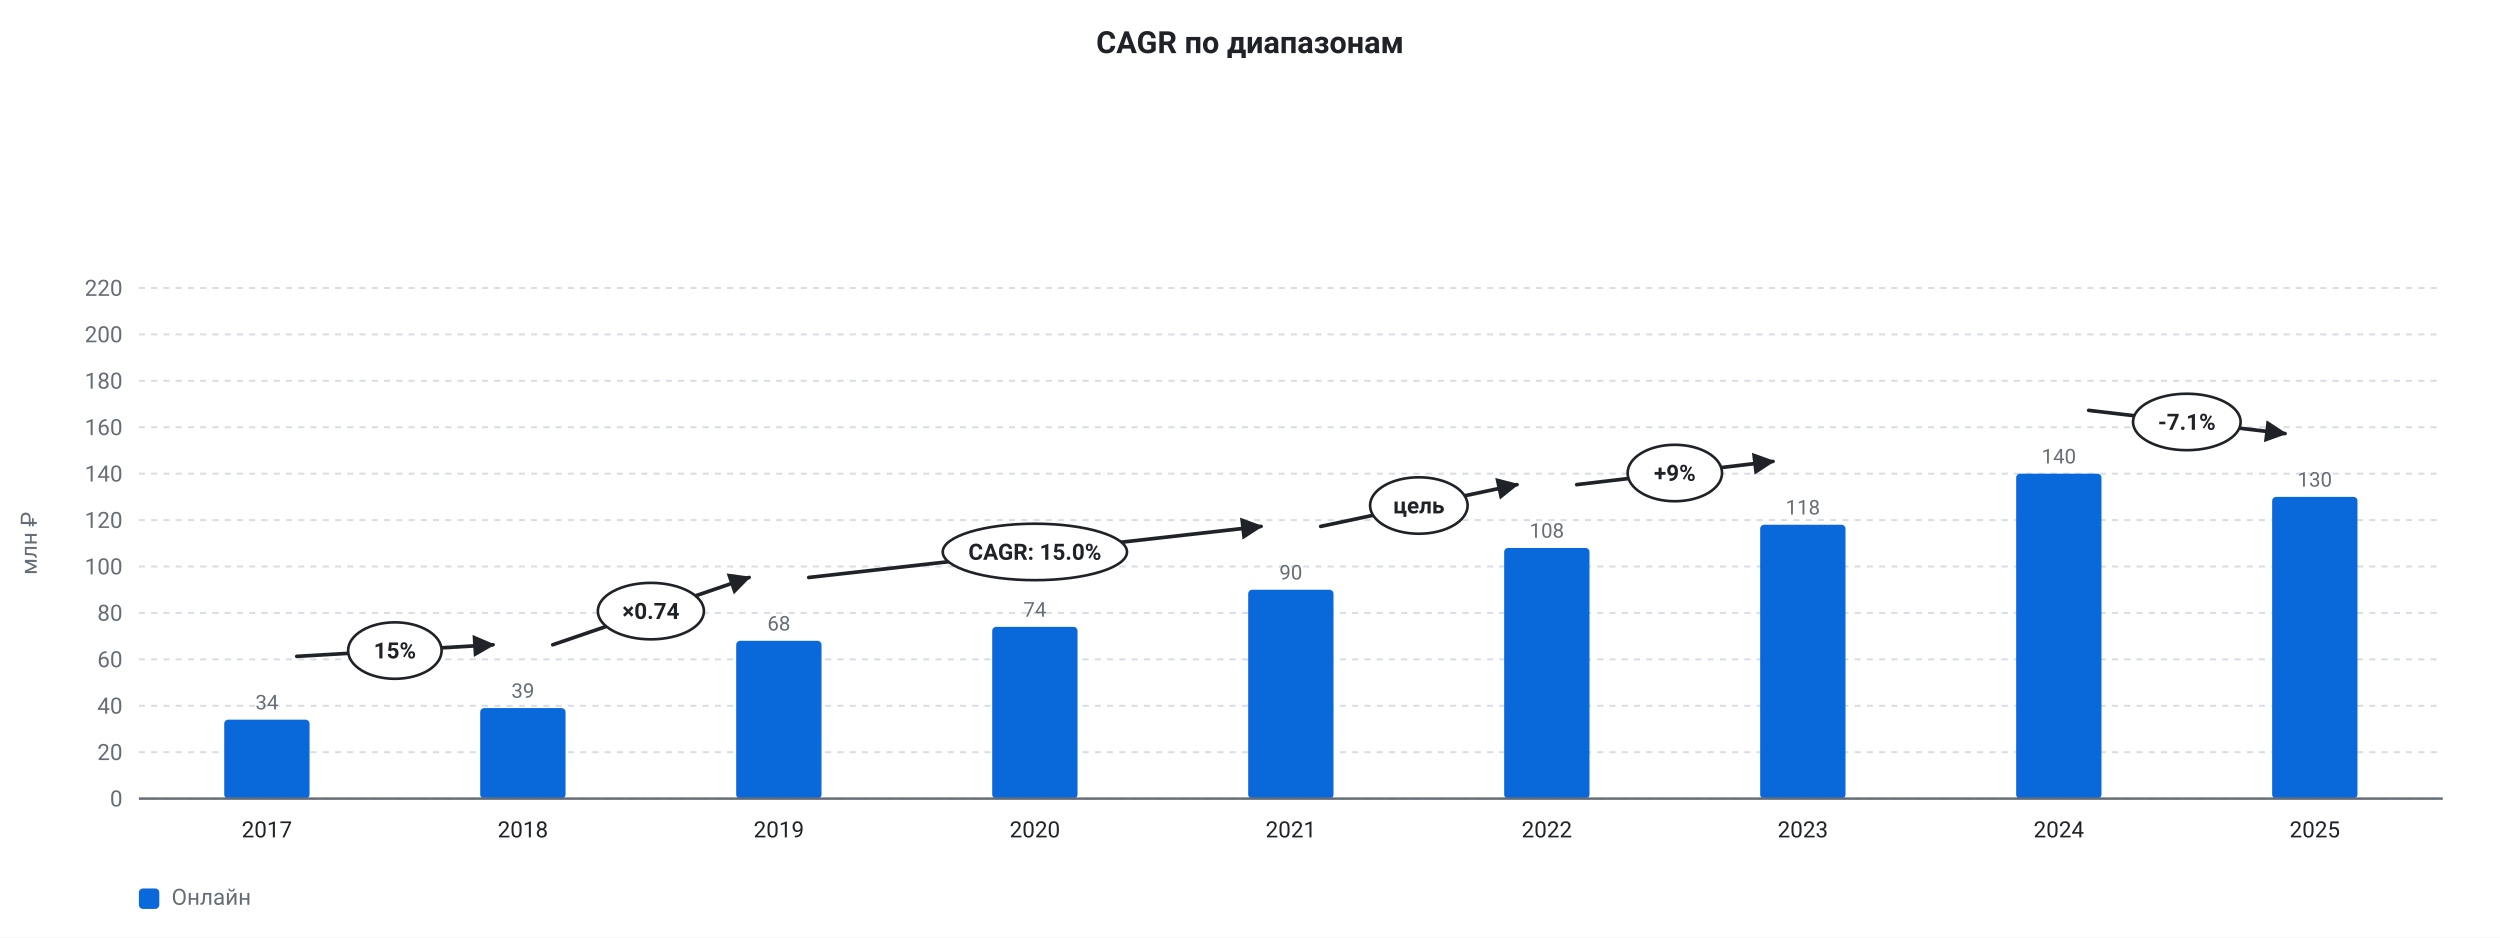
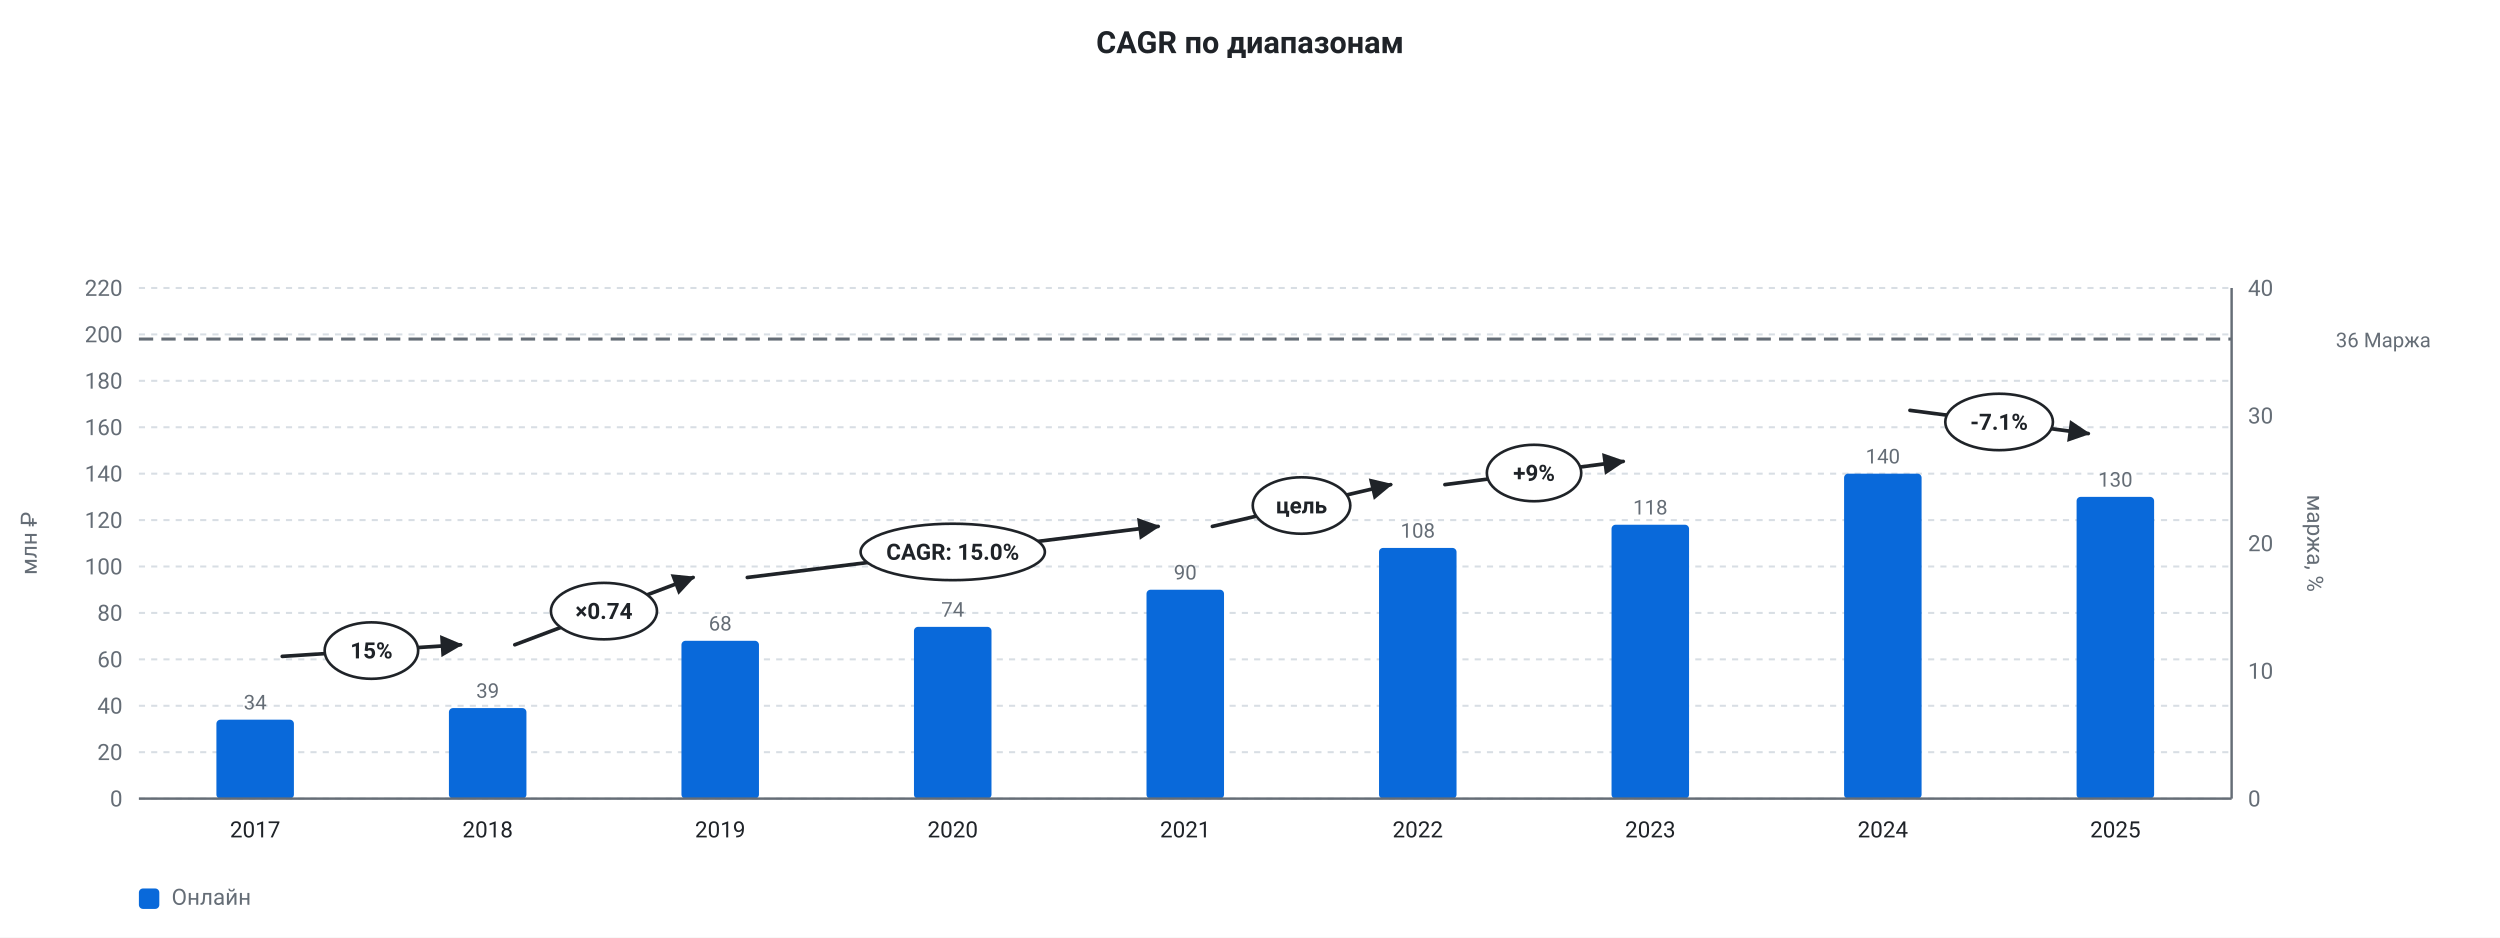
<svg xmlns="http://www.w3.org/2000/svg" viewBox="0 0 1224 459" width="1224" height="459" role="img" font-family="system-ui, -apple-system, &quot;Segoe UI&quot;, Roboto, sans-serif">
  <rect data-bg="canvas" x="0" y="0" width="1224" height="459" fill="#ffffff" />
  <text x="612" y="26" fill="#1f2328" font-size="15" text-anchor="middle" font-weight="600">CAGR по диапазонам</text>
-   <line x1="68" y1="391" x2="1196" y2="391" stroke="#d8dee4" stroke-width="1" stroke-dasharray="3 3" />
+   <line x1="68" y1="391" x2="1092.6" y2="391" stroke="#d8dee4" stroke-width="1" stroke-dasharray="3 3" />
  <text x="60" y="394.85" fill="#656d76" font-size="11" text-anchor="end">0</text>
-   <line x1="68" y1="368.27" x2="1196" y2="368.27" stroke="#d8dee4" stroke-width="1" stroke-dasharray="3 3" />
+   <line x1="68" y1="368.27" x2="1092.6" y2="368.27" stroke="#d8dee4" stroke-width="1" stroke-dasharray="3 3" />
  <text x="60" y="372.12" fill="#656d76" font-size="11" text-anchor="end">20</text>
-   <line x1="68" y1="345.55" x2="1196" y2="345.55" stroke="#d8dee4" stroke-width="1" stroke-dasharray="3 3" />
+   <line x1="68" y1="345.55" x2="1092.6" y2="345.55" stroke="#d8dee4" stroke-width="1" stroke-dasharray="3 3" />
  <text x="60" y="349.4" fill="#656d76" font-size="11" text-anchor="end">40</text>
-   <line x1="68" y1="322.82" x2="1196" y2="322.82" stroke="#d8dee4" stroke-width="1" stroke-dasharray="3 3" />
+   <line x1="68" y1="322.82" x2="1092.6" y2="322.82" stroke="#d8dee4" stroke-width="1" stroke-dasharray="3 3" />
  <text x="60" y="326.67" fill="#656d76" font-size="11" text-anchor="end">60</text>
-   <line x1="68" y1="300.09" x2="1196" y2="300.09" stroke="#d8dee4" stroke-width="1" stroke-dasharray="3 3" />
+   <line x1="68" y1="300.09" x2="1092.6" y2="300.09" stroke="#d8dee4" stroke-width="1" stroke-dasharray="3 3" />
  <text x="60" y="303.94" fill="#656d76" font-size="11" text-anchor="end">80</text>
-   <line x1="68" y1="277.36" x2="1196" y2="277.36" stroke="#d8dee4" stroke-width="1" stroke-dasharray="3 3" />
+   <line x1="68" y1="277.36" x2="1092.6" y2="277.36" stroke="#d8dee4" stroke-width="1" stroke-dasharray="3 3" />
  <text x="60" y="281.21" fill="#656d76" font-size="11" text-anchor="end">100</text>
-   <line x1="68" y1="254.64" x2="1196" y2="254.64" stroke="#d8dee4" stroke-width="1" stroke-dasharray="3 3" />
+   <line x1="68" y1="254.64" x2="1092.6" y2="254.64" stroke="#d8dee4" stroke-width="1" stroke-dasharray="3 3" />
  <text x="60" y="258.49" fill="#656d76" font-size="11" text-anchor="end">120</text>
-   <line x1="68" y1="231.91" x2="1196" y2="231.91" stroke="#d8dee4" stroke-width="1" stroke-dasharray="3 3" />
+   <line x1="68" y1="231.91" x2="1092.6" y2="231.91" stroke="#d8dee4" stroke-width="1" stroke-dasharray="3 3" />
  <text x="60" y="235.76" fill="#656d76" font-size="11" text-anchor="end">140</text>
-   <line x1="68" y1="209.18" x2="1196" y2="209.18" stroke="#d8dee4" stroke-width="1" stroke-dasharray="3 3" />
+   <line x1="68" y1="209.18" x2="1092.6" y2="209.18" stroke="#d8dee4" stroke-width="1" stroke-dasharray="3 3" />
  <text x="60" y="213.03" fill="#656d76" font-size="11" text-anchor="end">160</text>
-   <line x1="68" y1="186.45" x2="1196" y2="186.45" stroke="#d8dee4" stroke-width="1" stroke-dasharray="3 3" />
+   <line x1="68" y1="186.45" x2="1092.6" y2="186.45" stroke="#d8dee4" stroke-width="1" stroke-dasharray="3 3" />
  <text x="60" y="190.3" fill="#656d76" font-size="11" text-anchor="end">180</text>
-   <line x1="68" y1="163.73" x2="1196" y2="163.73" stroke="#d8dee4" stroke-width="1" stroke-dasharray="3 3" />
+   <line x1="68" y1="163.73" x2="1092.6" y2="163.73" stroke="#d8dee4" stroke-width="1" stroke-dasharray="3 3" />
  <text x="60" y="167.58" fill="#656d76" font-size="11" text-anchor="end">200</text>
-   <line x1="68" y1="141" x2="1196" y2="141" stroke="#d8dee4" stroke-width="1" stroke-dasharray="3 3" />
+   <line x1="68" y1="141" x2="1092.6" y2="141" stroke="#d8dee4" stroke-width="1" stroke-dasharray="3 3" />
  <text x="60" y="144.85" fill="#656d76" font-size="11" text-anchor="end">220</text>
  <text x="18" y="266" fill="#656d76" font-size="11" text-anchor="middle" transform="rotate(-90 18 266)">млн ₽</text>
-   <rect x="109.78" y="352.36" width="41.78" height="38.64" fill="#0969da" rx="2" data-bar="0-0" />
-   <text x="130.67" y="347.36" fill="#656d76" font-size="10" text-anchor="middle">34</text>
-   <text x="130.67" y="410" fill="#1f2328" font-size="11" text-anchor="middle">2017</text>
-   <rect x="235.11" y="346.68" width="41.78" height="44.32" fill="#0969da" rx="2" data-bar="1-0" />
-   <text x="256" y="341.68" fill="#656d76" font-size="10" text-anchor="middle">39</text>
-   <text x="256" y="410" fill="#1f2328" font-size="11" text-anchor="middle">2018</text>
-   <rect x="360.44" y="313.73" width="41.78" height="77.27" fill="#0969da" rx="2" data-bar="2-0" />
-   <text x="381.33" y="308.73" fill="#656d76" font-size="10" text-anchor="middle">68</text>
-   <text x="381.33" y="410" fill="#1f2328" font-size="11" text-anchor="middle">2019</text>
-   <rect x="485.78" y="306.91" width="41.78" height="84.09" fill="#0969da" rx="2" data-bar="3-0" />
-   <text x="506.67" y="301.91" fill="#656d76" font-size="10" text-anchor="middle">74</text>
-   <text x="506.67" y="410" fill="#1f2328" font-size="11" text-anchor="middle">2020</text>
-   <rect x="611.11" y="288.73" width="41.78" height="102.27" fill="#0969da" rx="2" data-bar="4-0" />
-   <text x="632" y="283.73" fill="#656d76" font-size="10" text-anchor="middle">90</text>
-   <text x="632" y="410" fill="#1f2328" font-size="11" text-anchor="middle">2021</text>
-   <rect x="736.44" y="268.27" width="41.78" height="122.73" fill="#0969da" rx="2" data-bar="5-0" />
-   <text x="757.33" y="263.27" fill="#656d76" font-size="10" text-anchor="middle">108</text>
-   <text x="757.33" y="410" fill="#1f2328" font-size="11" text-anchor="middle">2022</text>
-   <rect x="861.78" y="256.91" width="41.78" height="134.09" fill="#0969da" rx="2" data-bar="6-0" />
-   <text x="882.67" y="251.91" fill="#656d76" font-size="10" text-anchor="middle">118</text>
-   <text x="882.67" y="410" fill="#1f2328" font-size="11" text-anchor="middle">2023</text>
-   <rect x="987.11" y="231.91" width="41.78" height="159.09" fill="#0969da" rx="2" data-bar="7-0" />
-   <text x="1008" y="226.91" fill="#656d76" font-size="10" text-anchor="middle">140</text>
-   <text x="1008" y="410" fill="#1f2328" font-size="11" text-anchor="middle">2024</text>
-   <rect x="1112.44" y="243.27" width="41.78" height="147.73" fill="#0969da" rx="2" data-bar="8-0" />
-   <text x="1133.33" y="238.27" fill="#656d76" font-size="10" text-anchor="middle">130</text>
-   <text x="1133.33" y="410" fill="#1f2328" font-size="11" text-anchor="middle">2025</text>
-   <line x1="68" y1="391" x2="1196" y2="391" stroke="#656d76" stroke-width="1.2" />
+   <line x1="1092.6" y1="141" x2="1092.6" y2="391" stroke="#656d76" stroke-width="1.2" data-axis-line="y2" />
+   <text x="1100.6" y="394.85" fill="#656d76" font-size="11" text-anchor="start" data-y2-tick="0">0</text>
+   <text x="1100.6" y="332.35" fill="#656d76" font-size="11" text-anchor="start" data-y2-tick="10">10</text>
+   <text x="1100.6" y="269.85" fill="#656d76" font-size="11" text-anchor="start" data-y2-tick="20">20</text>
+   <text x="1100.6" y="207.35" fill="#656d76" font-size="11" text-anchor="start" data-y2-tick="30">30</text>
+   <text x="1100.6" y="144.85" fill="#656d76" font-size="11" text-anchor="start" data-y2-tick="40">40</text>
+   <text x="1129.6" y="266" fill="#656d76" font-size="11" text-anchor="middle" transform="rotate(90 1129.6 266)" data-y2-label="1">маржа, %</text>
+   <rect x="105.95" y="352.36" width="37.95" height="38.64" fill="#0969da" rx="2" data-bar="0-0" />
+   <text x="124.92" y="347.36" fill="#656d76" font-size="10" text-anchor="middle">34</text>
+   <text x="124.92" y="410" fill="#1f2328" font-size="11" text-anchor="middle">2017</text>
+   <rect x="219.79" y="346.68" width="37.95" height="44.32" fill="#0969da" rx="2" data-bar="1-0" />
+   <text x="238.77" y="341.68" fill="#656d76" font-size="10" text-anchor="middle">39</text>
+   <text x="238.77" y="410" fill="#1f2328" font-size="11" text-anchor="middle">2018</text>
+   <rect x="333.64" y="313.73" width="37.95" height="77.27" fill="#0969da" rx="2" data-bar="2-0" />
+   <text x="352.61" y="308.73" fill="#656d76" font-size="10" text-anchor="middle">68</text>
+   <text x="352.61" y="410" fill="#1f2328" font-size="11" text-anchor="middle">2019</text>
+   <rect x="447.48" y="306.91" width="37.95" height="84.09" fill="#0969da" rx="2" data-bar="3-0" />
+   <text x="466.46" y="301.91" fill="#656d76" font-size="10" text-anchor="middle">74</text>
+   <text x="466.46" y="410" fill="#1f2328" font-size="11" text-anchor="middle">2020</text>
+   <rect x="561.33" y="288.73" width="37.95" height="102.27" fill="#0969da" rx="2" data-bar="4-0" />
+   <text x="580.3" y="283.73" fill="#656d76" font-size="10" text-anchor="middle">90</text>
+   <text x="580.3" y="410" fill="#1f2328" font-size="11" text-anchor="middle">2021</text>
+   <rect x="675.17" y="268.27" width="37.95" height="122.73" fill="#0969da" rx="2" data-bar="5-0" />
+   <text x="694.14" y="263.27" fill="#656d76" font-size="10" text-anchor="middle">108</text>
+   <text x="694.14" y="410" fill="#1f2328" font-size="11" text-anchor="middle">2022</text>
+   <rect x="789.01" y="256.91" width="37.95" height="134.09" fill="#0969da" rx="2" data-bar="6-0" />
+   <text x="807.99" y="251.91" fill="#656d76" font-size="10" text-anchor="middle">118</text>
+   <text x="807.99" y="410" fill="#1f2328" font-size="11" text-anchor="middle">2023</text>
+   <rect x="902.86" y="231.91" width="37.95" height="159.09" fill="#0969da" rx="2" data-bar="7-0" />
+   <text x="921.83" y="226.91" fill="#656d76" font-size="10" text-anchor="middle">140</text>
+   <text x="921.83" y="410" fill="#1f2328" font-size="11" text-anchor="middle">2024</text>
+   <rect x="1016.7" y="243.27" width="37.95" height="147.73" fill="#0969da" rx="2" data-bar="8-0" />
+   <text x="1035.68" y="238.27" fill="#656d76" font-size="10" text-anchor="middle">130</text>
+   <text x="1035.68" y="410" fill="#1f2328" font-size="11" text-anchor="middle">2025</text>
+   <line x1="68" y1="391" x2="1092.6" y2="391" stroke="#656d76" stroke-width="1.2" />
  <defs>
    <marker id="ext-series-cagr-arrow" viewBox="0 0 10 10" refX="9" refY="5" markerWidth="6" markerHeight="6" orient="auto-start-reverse">
      <path d="M 0 0 L 10 5 L 0 10 z" fill="#1f2328" />
    </marker>
  </defs>
-   <line x1="145.29" y1="321.36" x2="241.38" y2="315.68" stroke="#1f2328" stroke-width="1.8" stroke-linecap="round" marker-end="url(#ext-series-cagr-arrow)" data-cagr="0:1-2" />
-   <ellipse data-cagr-oval="0" cx="193.33" cy="318.52" rx="22.89" ry="13.82" fill="#ffffff" stroke="#1f2328" stroke-width="1.3" />
-   <text x="193.33" y="322.37" fill="#1f2328" font-size="11" text-anchor="middle" font-weight="600" data-cagr-label="15%">15%</text>
-   <line x1="270.62" y1="315.68" x2="366.71" y2="282.73" stroke="#1f2328" stroke-width="1.8" stroke-linecap="round" marker-end="url(#ext-series-cagr-arrow)" data-cagr="0:2-3" />
-   <ellipse data-cagr-oval="1" cx="318.67" cy="299.2" rx="25.97" ry="13.82" fill="#ffffff" stroke="#1f2328" stroke-width="1.3" />
-   <text x="318.67" y="303.05" fill="#1f2328" font-size="11" text-anchor="middle" font-weight="600" data-cagr-label="×0.74">×0.74</text>
-   <line x1="395.96" y1="282.73" x2="617.38" y2="257.73" stroke="#1f2328" stroke-width="1.8" stroke-linecap="round" marker-end="url(#ext-series-cagr-arrow)" data-cagr="0:3-5" />
-   <ellipse data-cagr-oval="2" cx="506.67" cy="270.23" rx="45.11" ry="13.82" fill="#ffffff" stroke="#1f2328" stroke-width="1.3" />
-   <text x="506.67" y="274.08" fill="#1f2328" font-size="11" text-anchor="middle" font-weight="600" data-cagr-label="CAGR: 15.0%">CAGR: 15.0%</text>
-   <line x1="646.62" y1="257.73" x2="742.71" y2="237.27" stroke="#1f2328" stroke-width="1.8" stroke-linecap="round" marker-end="url(#ext-series-cagr-arrow)" data-cagr="0:5-6" />
-   <ellipse data-cagr-oval="3" cx="694.67" cy="247.5" rx="23.88" ry="13.82" fill="#ffffff" stroke="#1f2328" stroke-width="1.3" />
-   <text x="694.67" y="251.35" fill="#1f2328" font-size="11" text-anchor="middle" font-weight="600" data-cagr-label="цель">цель</text>
-   <line x1="1022.62" y1="200.91" x2="1118.71" y2="212.27" stroke="#1f2328" stroke-width="1.8" stroke-linecap="round" marker-end="url(#ext-series-cagr-arrow)" data-cagr="0:8-9" />
-   <ellipse data-cagr-oval="4" cx="1070.67" cy="206.59" rx="26.35" ry="13.82" fill="#ffffff" stroke="#1f2328" stroke-width="1.3" />
-   <text x="1070.67" y="210.44" fill="#1f2328" font-size="11" text-anchor="middle" font-weight="600" data-cagr-label="-7.1%">-7.1%</text>
-   <line x1="771.96" y1="237.27" x2="868.04" y2="225.91" stroke="#1f2328" stroke-width="1.8" stroke-linecap="round" marker-end="url(#ext-series-cagr-arrow)" data-cagr="0:6-7" />
-   <ellipse data-cagr-oval="5" cx="820" cy="231.59" rx="23.11" ry="13.82" fill="#ffffff" stroke="#1f2328" stroke-width="1.3" />
-   <text x="820" y="235.44" fill="#1f2328" font-size="11" text-anchor="middle" font-weight="600" data-cagr-label="+9%">+9%</text>
+   <line x1="138.2" y1="321.36" x2="225.48" y2="315.68" stroke="#1f2328" stroke-width="1.8" stroke-linecap="round" marker-end="url(#ext-series-cagr-arrow)" data-cagr="0:1-2" />
+   <ellipse data-cagr-oval="0" cx="181.84" cy="318.52" rx="22.89" ry="13.82" fill="#ffffff" stroke="#1f2328" stroke-width="1.3" />
+   <text x="181.84" y="322.37" fill="#1f2328" font-size="11" text-anchor="middle" font-weight="600" data-cagr-label="15%">15%</text>
+   <line x1="252.05" y1="315.68" x2="339.33" y2="282.73" stroke="#1f2328" stroke-width="1.8" stroke-linecap="round" marker-end="url(#ext-series-cagr-arrow)" data-cagr="0:2-3" />
+   <ellipse data-cagr-oval="1" cx="295.69" cy="299.2" rx="25.97" ry="13.82" fill="#ffffff" stroke="#1f2328" stroke-width="1.3" />
+   <text x="295.69" y="303.05" fill="#1f2328" font-size="11" text-anchor="middle" font-weight="600" data-cagr-label="×0.74">×0.74</text>
+   <line x1="365.89" y1="282.73" x2="567.02" y2="257.73" stroke="#1f2328" stroke-width="1.8" stroke-linecap="round" marker-end="url(#ext-series-cagr-arrow)" data-cagr="0:3-5" />
+   <ellipse data-cagr-oval="2" cx="466.46" cy="270.23" rx="45.11" ry="13.82" fill="#ffffff" stroke="#1f2328" stroke-width="1.3" />
+   <text x="466.46" y="274.08" fill="#1f2328" font-size="11" text-anchor="middle" font-weight="600" data-cagr-label="CAGR: 15.0%">CAGR: 15.0%</text>
+   <line x1="593.58" y1="257.73" x2="680.86" y2="237.27" stroke="#1f2328" stroke-width="1.8" stroke-linecap="round" marker-end="url(#ext-series-cagr-arrow)" data-cagr="0:5-6" />
+   <ellipse data-cagr-oval="3" cx="637.22" cy="247.5" rx="23.88" ry="13.82" fill="#ffffff" stroke="#1f2328" stroke-width="1.3" />
+   <text x="637.22" y="251.35" fill="#1f2328" font-size="11" text-anchor="middle" font-weight="600" data-cagr-label="цель">цель</text>
+   <line x1="935.12" y1="200.91" x2="1022.4" y2="212.27" stroke="#1f2328" stroke-width="1.8" stroke-linecap="round" marker-end="url(#ext-series-cagr-arrow)" data-cagr="0:8-9" />
+   <ellipse data-cagr-oval="4" cx="978.76" cy="206.59" rx="26.35" ry="13.82" fill="#ffffff" stroke="#1f2328" stroke-width="1.3" />
+   <text x="978.76" y="210.44" fill="#1f2328" font-size="11" text-anchor="middle" font-weight="600" data-cagr-label="-7.1%">-7.1%</text>
+   <line x1="707.43" y1="237.27" x2="794.71" y2="225.91" stroke="#1f2328" stroke-width="1.8" stroke-linecap="round" marker-end="url(#ext-series-cagr-arrow)" data-cagr="0:6-7" />
+   <ellipse data-cagr-oval="5" cx="751.07" cy="231.59" rx="23.11" ry="13.82" fill="#ffffff" stroke="#1f2328" stroke-width="1.3" />
+   <text x="751.07" y="235.44" fill="#1f2328" font-size="11" text-anchor="middle" font-weight="600" data-cagr-label="+9%">+9%</text>
+   <line x1="68" y1="166" x2="1092.6" y2="166" stroke="#656d76" stroke-width="1.5" stroke-dasharray="7 4" stroke-linecap="butt" data-threshold-line="1" data-axis="y2" />
+   <rect x="1141.6" y="158" width="46.4" height="16" fill="#ffffff" data-line-gap="1" />
+   <text x="1143.6" y="170" fill="#656d76" font-size="10" text-anchor="start" data-threshold-label="1">36 Маржа</text>
  <rect x="68" y="435" width="10" height="10" fill="#0969da" rx="2" />
  <text x="84" y="443" fill="#656d76" font-size="11" text-anchor="start">Онлайн</text>
</svg>
